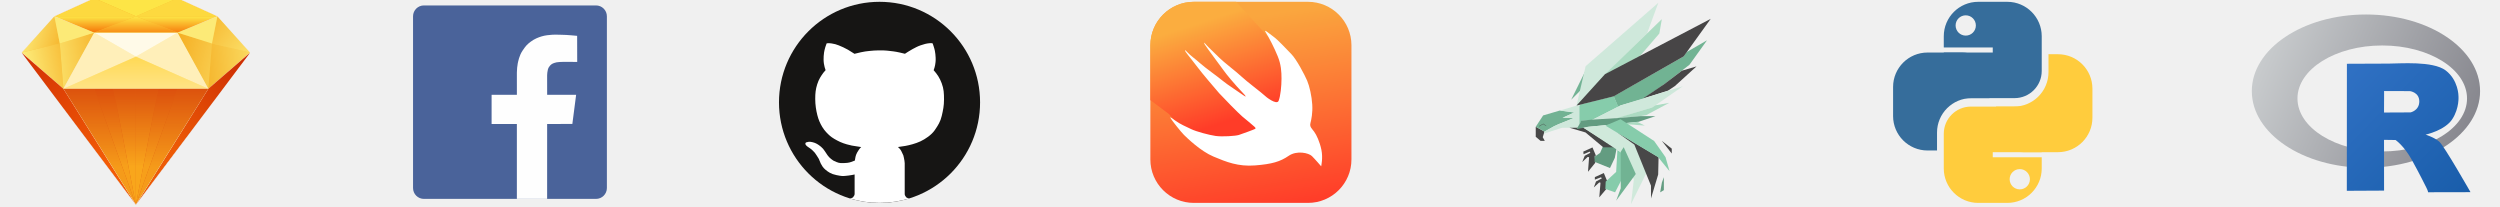
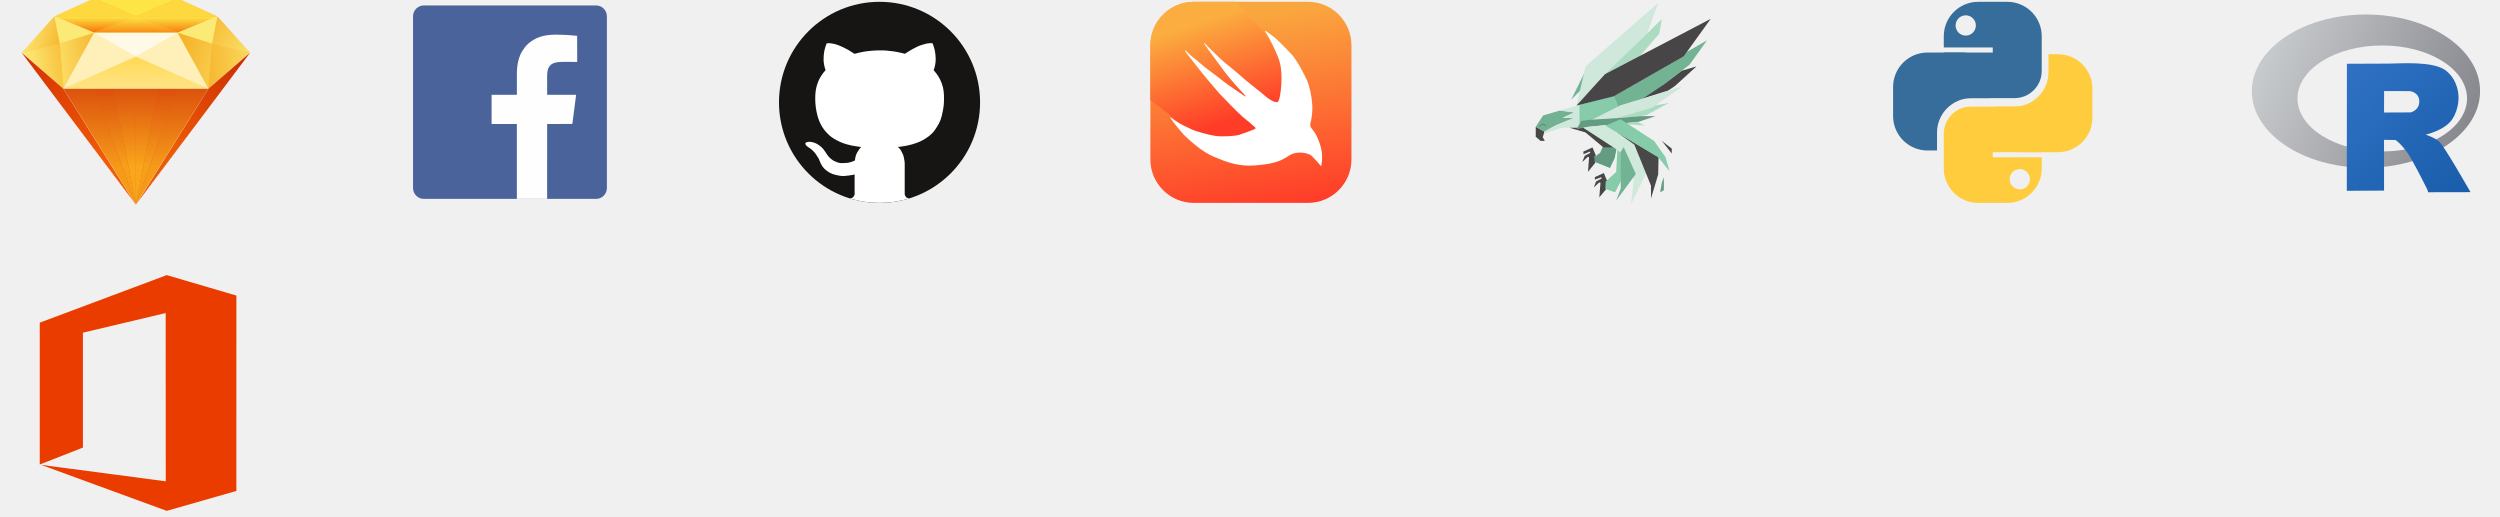
- <svg xmlns="http://www.w3.org/2000/svg" width="1380px" height="114px" viewBox="0 0 1380 114" version="1.1">
+ <svg xmlns="http://www.w3.org/2000/svg" width="1380px" height="285px" viewBox="0 0 1380 285" version="1.1">
  <defs>
    <linearGradient x1="50%" y1="227.264%" x2="50%" y2="0%" id="linearGradient-1">
      <stop stop-color="#BAB6B6" offset="0%" />
      <stop stop-color="#362C2C" offset="100%" />
    </linearGradient>
    <linearGradient x1="134.574%" y1="50%" x2="-9.55%" y2="19.28%" id="linearGradient-2">
      <stop stop-color="#CAC8C8" offset="0%" />
      <stop stop-color="#5A4F4F" offset="100%" />
    </linearGradient>
    <linearGradient x1="110.992%" y1="58.427%" x2="-17.392%" y2="30.12%" id="linearGradient-3">
      <stop stop-color="#E9E9E9" offset="0%" />
      <stop stop-color="#705454" offset="100%" />
    </linearGradient>
    <linearGradient x1="100%" y1="50%" x2="-14.812%" y2="76.896%" id="linearGradient-4">
      <stop stop-color="#D4CECE" offset="0%" />
      <stop stop-color="#554343" offset="100%" />
    </linearGradient>
    <linearGradient x1="214.156%" y1="94.552%" x2="0%" y2="7.921%" id="linearGradient-5">
      <stop stop-color="#CAC8C8" offset="0%" />
      <stop stop-color="#473D3D" offset="100%" />
    </linearGradient>
    <linearGradient x1="191.651%" y1="25.015%" x2="-45.546%" y2="50%" id="linearGradient-6">
      <stop stop-color="#E9E9E9" offset="0%" />
      <stop stop-color="#393232" offset="100%" />
    </linearGradient>
    <linearGradient x1="130.642%" y1="116.549%" x2="-19.066%" y2="20.993%" id="linearGradient-7">
      <stop stop-color="#D4CECE" offset="0%" />
      <stop stop-color="#625353" offset="100%" />
    </linearGradient>
    <linearGradient x1="50%" y1="0%" x2="50%" y2="100%" id="linearGradient-8">
      <stop stop-color="#D5D4D4" offset="0%" />
      <stop stop-color="#2C2727" offset="100%" />
    </linearGradient>
    <linearGradient x1="50%" y1="0%" x2="50%" y2="100%" id="linearGradient-9">
      <stop stop-color="#D5D4D4" offset="0%" />
      <stop stop-color="#1C1616" offset="100%" />
    </linearGradient>
    <linearGradient x1="50%" y1="0%" x2="50%" y2="100%" id="linearGradient-10">
      <stop stop-color="#DBD8D8" offset="0%" />
      <stop stop-color="#4D3F3F" offset="100%" />
    </linearGradient>
    <linearGradient x1="0%" y1="67.889%" x2="0%" y2="-28.647%" id="linearGradient-11">
      <stop stop-color="#DAD9D9" offset="0%" />
      <stop stop-color="#514949" offset="100%" />
    </linearGradient>
    <linearGradient x1="0%" y1="66.321%" x2="0%" y2="-27.664%" id="linearGradient-12">
      <stop stop-color="#E0DFDF" offset="0%" />
      <stop stop-color="#4C4141" offset="100%" />
    </linearGradient>
    <linearGradient x1="0%" y1="67.543%" x2="0%" y2="-27.437%" id="linearGradient-13">
      <stop stop-color="#E9E9E9" offset="0%" />
      <stop stop-color="#4C4545" offset="100%" />
    </linearGradient>
    <linearGradient x1="100%" y1="0%" x2="26.901%" y2="74.186%" id="linearGradient-14">
      <stop stop-color="#7A6969" offset="0%" />
      <stop stop-color="#DCC9C9" offset="100%" />
    </linearGradient>
    <linearGradient x1="34.146%" y1="63.532%" x2="100%" y2="0%" id="linearGradient-15">
      <stop stop-color="#CAC6C6" offset="0%" />
      <stop stop-color="#655B5B" offset="100%" />
    </linearGradient>
    <linearGradient x1="66.575%" y1="5.001%" x2="81.452%" y2="98.325%" id="linearGradient-16">
      <stop stop-color="#FAA63E" offset="0%" />
      <stop stop-color="#FF3D29" offset="100%" />
    </linearGradient>
    <linearGradient x1="35.075%" y1="16.017%" x2="57.687%" y2="87.81%" id="linearGradient-17">
      <stop stop-color="#FBAD3F" offset="0%" />
      <stop stop-color="#FF3C28" offset="100%" />
    </linearGradient>
    <linearGradient x1="3.44%" y1="31.948%" x2="100%" y2="59.245%" id="linearGradient-18">
      <stop stop-color="#C8CBCD" offset="0%" />
      <stop stop-color="#87878E" offset="100%" />
    </linearGradient>
    <linearGradient x1="0%" y1="0%" x2="100%" y2="100%" id="linearGradient-19">
      <stop stop-color="#3071C4" offset="0%" />
      <stop stop-color="#195DAA" offset="100%" />
    </linearGradient>
  </defs>
  <g id="All" stroke="none" stroke-width="1" fill="none" fill-rule="evenodd">
    <g id="All_logo">
      <g id="sketch" transform="translate(12, -1)">
        <g id="layer-1">
          <polygon id="Rectangle-1" fill="#FFE898" points="40 19 86 19 103 50 23 50" />
          <polygon id="Rectangle-2" fill="#F8CA4A" points="18 10 40 19 23 50 0 30" />
          <polygon id="Rectangle-2-Copy" fill="#F8CA4A" transform="translate(106, 30) scale(-1, 1) translate(-106, -30) " points="104 10 126 19 109 50 86 30" />
-           <polygon id="Polygon-1" fill="#FAB32A" points="86 8.8817842e-16 108 10 86 19 40 19 18 10 40 8.8817842e-16" />
+           <polygon id="Polygon-1" fill="#FAB32A" points="86 0 108 10 86 19 40 19 18 10 40 0" />
          <polygon id="Polygon-2" fill="#D33A04" points="0 30.159 23 50 63 114" />
          <polygon id="Polygon-2-Copy" fill="#D33A04" transform="translate(94.5, 72.07952) scale(-1, 1) translate(-94.5, -72.07952) " points="63 30.159 86 50 126 114" />
          <polygon id="Polygon-2-Copy-2" fill="#DE5B0F" transform="translate(63.006, 82) scale(-1, 1) translate(-63.006, -82) " points="23.012 50 103 50 63.012 114" />
        </g>
        <g id="layer-2" style="mix-blend-mode: overlay;">
          <g id="A" transform="translate(23, 19)">
            <polygon id="Polygon-5" fill="#ABA8A8" points="17 0 40 13.27 0 31" />
            <polygon id="Polygon-5-Copy" fill="#ABA8A8" transform="translate(60, 15.5) scale(-1, 1) translate(-60, -15.5) " points="57 0 80 13.27 40 31" />
            <polygon id="Polygon-5-Copy-2" fill="#E2E2E2" transform="translate(40, 6.634863) scale(-1, 1) translate(-40, -6.634863) " points="63 0 40 13.27 17 0" />
            <polygon id="Polygon-5-Copy-3" fill="url(#linearGradient-1)" transform="translate(40, 22.13486) scale(-1, 1) translate(-40, -22.13486) " points="80 31 40 13.27 0 31" />
          </g>
          <g id="B" transform="translate(0, 10)">
            <polygon id="Polygon-5-Copy-4" fill="url(#linearGradient-2)" transform="translate(30.5, 24.5) scale(-1, 1) translate(-30.5, -24.5) " points="38 40 21 9 40 15" />
            <polygon id="Polygon-5-Copy-5" fill="url(#linearGradient-3)" transform="translate(11.5, 27.5) scale(-1, 1) translate(-11.5, -27.5) " points="0 40 23 20 2 15" />
            <polygon id="Polygon-5-Copy-6" fill="url(#linearGradient-4)" transform="translate(10.5, 10) scale(-1, 1) translate(-10.5, -10) " points="3 0 21 20 2.22044605e-16 15" />
            <polygon id="Polygon-5-Copy-7" fill="#CDCDCD" transform="translate(29, 7.5) scale(-1, 1) translate(-29, -7.5) " points="40 0 18 9 37 15" />
          </g>
          <g id="C" transform="translate(106, 30) scale(-1, 1) translate(-106, -30) translate(86, 10)">
            <polygon id="Polygon-5-Copy-4" fill="url(#linearGradient-5)" transform="translate(30.5, 24.5) scale(-1, 1) translate(-30.5, -24.5) " points="38 40 21 9 40 15" />
            <polygon id="Polygon-5-Copy-5" fill="url(#linearGradient-6)" transform="translate(11.5, 27.5) scale(-1, 1) translate(-11.5, -27.5) " points="0 40 23 20 2 15" />
            <polygon id="Polygon-5-Copy-6" fill="url(#linearGradient-7)" transform="translate(10.5, 10) scale(-1, 1) translate(-10.5, -10) " points="3 0 21 20 2.22044605e-16 15" />
            <polygon id="Polygon-5-Copy-7" fill="#CDCDCD" transform="translate(29, 7.5) scale(-1, 1) translate(-29, -7.5) " points="40 0 18 9 37 15" />
          </g>
          <g id="D" transform="translate(18, 0)">
            <polygon id="Polygon-5-Copy-8" fill="url(#linearGradient-8)" transform="translate(67.5, 14.5) scale(-1, 1) translate(-67.5, -14.5) " points="90 10 67 19 45 10" />
            <polygon id="Polygon-5-Copy-9" fill="#C1C0C0" transform="translate(67.5, 5) scale(-1, 1) translate(-67.5, -5) " points="90 10 67 0 45 10" />
            <polygon id="Polygon-5-Copy-10" fill="#D4D4D4" transform="translate(45, 5) scale(-1, 1) translate(-45, -5) " points="45 10 22 -1.11022302e-16 68 -1.11022302e-16" />
-             <polygon id="Polygon-5-Copy-11" fill="#C1C0C0" transform="translate(22.5, 5) scale(-1, 1) translate(-22.5, -5) " points="2.84217095e-14 10 45 10 23 -1.11022302e-16" />
-             <polygon id="Polygon-5-Copy-12" fill="url(#linearGradient-9)" transform="translate(22.5, 14.5) scale(-1, 1) translate(-22.5, -14.5) " points="2.84217095e-14 10 45 10 23 19" />
+             <polygon id="Polygon-5-Copy-11" fill="#C1C0C0" transform="translate(22.5, 5) scale(-1, 1) translate(-22.5, -5) " points="2.64697796e-23 10 45 10 23 -1.11022302e-16" />
+             <polygon id="Polygon-5-Copy-12" fill="url(#linearGradient-9)" transform="translate(22.5, 14.5) scale(-1, 1) translate(-22.5, -14.5) " points="2.64697796e-23 10 45 10 23 19" />
            <polygon id="Polygon-5-Copy-13" fill="url(#linearGradient-10)" transform="translate(45, 14.5) scale(-1, 1) translate(-45, -14.5) " points="45 10 22 19 68 19" />
          </g>
          <g id="E" transform="translate(23, 50)">
-             <polygon id="Polygon-5-Copy-14" fill="url(#linearGradient-11)" transform="translate(20, 32) scale(-1, 1) translate(-20, -32) " points="-2.84217094e-14 64 23 0 40 0" />
+             <polygon id="Polygon-5-Copy-14" fill="url(#linearGradient-11)" transform="translate(20, 32) scale(-1, 1) translate(-20, -32) " points="0 64 23 0 40 0" />
            <polygon id="Polygon-5-Copy-15" fill="url(#linearGradient-12)" transform="translate(28.5, 32) scale(-1, 1) translate(-28.5, -32) " points="17 64 40 0 29.391 0" />
            <polygon id="Polygon-5-Copy-16" fill="url(#linearGradient-13)" transform="translate(33.80442, 32) scale(-1, 1) translate(-33.80442, -32) " points="27.609 64 27.609 0 40 0" />
            <polygon id="Polygon-5-Copy-19" fill="url(#linearGradient-11)" points="40 64 63 0 80 0" />
            <polygon id="Polygon-5-Copy-18" fill="url(#linearGradient-12)" points="40 64 63 0 52.391 0" />
            <polygon id="Polygon-5-Copy-17" fill="url(#linearGradient-13)" points="40 64 40 0 52.391 0" />
          </g>
          <g id="F" transform="translate(0, 30)">
-             <polygon id="Polygon-5-Copy-20" fill="url(#linearGradient-14)" transform="translate(31.5, 42) scale(-1, 1) translate(-31.5, -42) " points="-2.84217094e-14 84 63 0 40 20" />
+             <polygon id="Polygon-5-Copy-20" fill="url(#linearGradient-14)" transform="translate(31.5, 42) scale(-1, 1) translate(-31.5, -42) " points="0 84 63 0 40 20" />
            <polygon id="Polygon-5-Copy-21" fill="url(#linearGradient-15)" points="63 84 126 0 103 20" />
          </g>
        </g>
      </g>
      <g id="facebook" transform="translate(228, 3)">
        <rect id="Rectangle-4" fill="#4A639A" x="0" y="0" width="107" height="106.79" rx="6" />
        <polygon id="Path-1" fill="#FEFEFE" points="57.313 106.783 57.31 65.444 43.366 65.44 43.364 49.327 57.312 49.326 90.024 49.329 87.938 65.416 74.021 65.445 74.014 106.762" />
        <path d="M74.031,50.333 L74.012,38.977 C74.012,38.977 73.97,35.553 75.027,34.002 C76.083,32.451 76.943,32.097 78.026,31.728 C79.11,31.36 79.318,31.378 81.035,31.216 C82.752,31.053 90.617,31.201 90.617,31.201 L90.579,16.788 C90.579,16.788 84.998,16.201 82.024,16.201 C79.05,16.201 78.924,16.048 77.009,16.162 C75.094,16.276 72.876,16.515 71.023,17.073 C69.17,17.631 67.041,18.453 65.009,19.975 C62.977,21.497 62.282,22.217 60.425,24.99 C58.567,27.764 58.041,30.961 57.795,32.011 C57.55,33.062 57.315,35.611 57.315,37.02 C57.315,38.429 57.319,50.313 57.319,50.313 L74.031,50.333 Z" id="Path-2" fill="#FEFEFE" />
      </g>
      <g id="github" transform="translate(430, 1)">
        <path d="M55.5,111 C86.152,111 111,86.152 111,55.5 C111,24.848 86.152,0 55.5,0 C24.848,0 0,24.848 0,55.5 C0,86.152 24.848,111 55.5,111 Z" id="Oval-1" fill="#161514" />
        <path d="M38.974,108.498 C40.183,108.491 40.768,108.013 40.937,107.807 C41.39,107.25 41.75,106.68 41.75,106.018 L41.75,95.304 C40.98,95.489 39.828,95.718 38.231,95.918 C34.868,96.34 34.584,96.211 31.637,95.635 C28.69,95.059 27.097,93.864 25.676,92.698 C24.255,91.531 23.618,90.298 23.073,89.284 C22.528,88.271 22.216,87.01 21.84,86.451 C21.464,85.893 20.221,83.801 19.768,83.304 C19.315,82.806 18.074,81.469 17.215,80.936 C16.356,80.404 15.07,79.497 14.82,79.02 C14.57,78.543 14.488,78.543 14.596,78.064 C14.704,77.585 15.287,77.452 16.37,77.284 C17.452,77.116 19.669,77.658 20.98,78.439 C22.292,79.22 24.165,80.54 25.306,82.449 C26.447,84.357 27.322,85.373 27.696,85.776 C28.07,86.179 29.279,87.235 29.946,87.608 C30.612,87.98 32.782,89.022 34.115,89.022 C35.448,89.022 35.988,89.068 37.646,88.899 C39.304,88.731 40.476,88.152 41.631,87.717 C41.713,87.687 41.796,87.656 41.881,87.627 C41.952,87.044 42.044,86.485 42.141,86.075 C42.347,85.205 42.386,84.126 44.152,81.573 C44.564,80.976 44.979,80.526 45.394,80.181 C45.074,80.132 41.298,79.555 40.251,79.363 C39.158,79.161 36.065,78.42 33.748,77.35 C31.431,76.28 29.336,75.026 28.134,73.977 C26.932,72.928 25.155,71.189 23.897,69.091 C22.64,66.993 21.806,65.064 21.153,62.488 C20.5,59.912 20.007,56.89 20.007,53.609 C20.007,50.328 20.24,48.327 21.09,45.556 C21.94,42.785 23.318,40.744 24.56,39.084 C24.943,38.574 25.348,38.117 25.726,37.729 C25.726,37.729 25.725,37.728 25.725,37.727 C25.567,37.294 25.456,36.983 25.197,36.057 C24.937,35.131 24.622,33.426 24.622,31.985 C24.622,30.545 24.655,29.508 24.88,27.973 C24.99,27.228 25.259,26.045 25.575,25.008 C25.911,23.907 26.29,22.972 26.29,22.972 L26.504,22.914 C26.504,22.914 26.966,22.82 27.697,22.836 C28.08,22.844 28.537,22.911 29.041,22.975 C30.509,23.16 31.733,23.553 32.963,24.029 C34.193,24.504 36.738,25.645 38.059,26.442 C39.381,27.239 41.633,28.676 41.633,28.676 L41.619,28.716 C43.185,28.299 47.021,27.339 49.806,27.14 C53.385,26.883 51.406,26.889 55.04,26.807 C58.674,26.725 60.905,27.08 63.117,27.351 C65.319,27.62 67.992,28.307 69.53,28.679 C69.779,28.513 72.291,26.847 73.701,26.115 C75.186,25.344 76.343,24.654 78.157,24.019 C79.97,23.384 81.383,23.01 82.978,22.854 C84.573,22.698 84.836,22.991 84.836,22.991 C84.836,22.991 85.768,25.589 86.038,26.988 C86.309,28.386 86.381,29.265 86.481,30.915 C86.58,32.565 86.312,34.225 86.175,34.966 C86.038,35.707 85.625,37.208 85.388,37.694 C85.382,37.706 85.372,37.719 85.357,37.734 C85.371,37.75 85.385,37.766 85.399,37.782 C87.413,40.062 88.669,41.921 89.826,44.984 C90.983,48.048 91.097,50.535 91.097,53.977 C91.097,57.419 90.565,59.893 89.839,63.006 C89.113,66.119 87.803,68.223 85.987,70.853 C84.17,73.484 80.756,75.784 78.042,77.044 C75.328,78.305 71.998,79.132 69.852,79.528 C68.728,79.735 67.266,79.95 65.684,80.157 C66.454,80.801 67.142,81.601 67.603,82.569 C68.865,85.218 68.618,84.493 68.95,86.075 C69.227,87.391 69.355,88.185 69.39,89 L69.4,89 L69.4,106.018 C69.4,106.691 69.593,107.026 70.151,107.807 C70.34,108.072 71.08,108.446 72.041,108.493 C66.817,110.122 61.261,111 55.5,111 C49.745,111 44.194,110.124 38.974,108.498 Z" id="Combined-Shape" fill="#FFFFFF" />
      </g>
      <g id="swift" transform="translate(635, 1)">
        <rect id="Rectangle-6" fill="url(#linearGradient-16)" x="0" y="0" width="111" height="111" rx="24" />
-         <path d="M0,54.276 L10.371,62.034 C16.775,70.142 26.77,75.422 38,75.422 C43.308,75.422 50.493,74.38 55,72.326 C58.7,70.64 61.987,67.838 64.843,65.065 C71.176,58.912 73,50.389 73,41 C73,33.199 70.295,26.011 65.747,20.274 L65.81,20.201 L47.337,5.32907052e-15 L24,0 C10.744,0 0,10.745 0,24 L0,54.276 Z" id="Combined-Shape" fill="url(#linearGradient-17)" />
+         <path d="M-5.77315973e-15,54.276 L10.371,62.034 C16.775,70.142 26.77,75.422 38,75.422 C43.308,75.422 50.493,74.38 55,72.326 C58.7,70.64 61.987,67.838 64.843,65.065 C71.176,58.912 73,50.389 73,41 C73,33.199 70.295,26.011 65.747,20.274 L65.81,20.201 L47.337,2.66453526e-15 L24,0 C10.744,0 -7.10542736e-15,10.745 -7.10542736e-15,24 L-7.10542736e-15,54.276 Z" id="Combined-Shape" fill="url(#linearGradient-17)" />
        <path d="M94.287,90.796 C94.287,90.796 95.347,86.187 94.421,81.722 C93.495,77.256 91.749,73.536 90.425,71.709 C89.102,69.883 87.835,69.044 88.361,66.955 C88.888,64.865 89.639,61.393 89.364,56.719 C89.09,52.045 87.838,46.563 86.557,43.55 C85.276,40.537 80.729,31.773 77.745,28.772 C74.76,25.77 70.456,20.994 67.898,19.193 C65.339,17.392 62.043,14.29 63.853,17.16 C65.663,20.03 68.35,25.288 70.268,29.975 C72.187,34.661 72.393,38.509 72.393,42.454 C72.393,46.4 71.833,52.201 70.78,54.682 C69.728,57.164 63.689,52.452 62.806,51.506 C61.922,50.56 52.975,43.82 50.325,41.284 C47.674,38.748 40.362,33.208 38.192,30.99 C36.022,28.772 31.819,24.906 31.001,23.897 C30.184,22.887 28.886,21.673 30.112,23.668 C31.339,25.663 38.962,35.745 40.517,37.958 C42.072,40.171 46.649,45.574 47.813,46.783 C48.976,47.993 51.384,50.632 51.924,51.215 C52.464,51.797 53.336,53.079 51.216,51.506 C49.096,49.933 42.204,45.539 39.953,43.609 C37.703,41.68 30.116,36.316 27.615,34.029 C25.114,31.742 22.039,29.649 20.497,27.905 C18.955,26.161 18.812,26.588 19.512,27.68 C20.212,28.772 25.379,35.074 26.612,36.824 C27.846,38.575 36.091,48.33 37.946,50.415 C39.8,52.5 48.856,61.733 50.729,63.288 C52.602,64.843 56.457,68.001 57.41,68.906 C58.363,69.812 58.116,69.905 57.763,70.171 C57.41,70.436 50.566,72.953 48.814,73.509 C47.063,74.065 39.686,74.577 36.007,74.043 C32.328,73.509 25.343,71.633 22.534,70.27 C19.725,68.906 16.474,67.594 13.556,65.441 C10.637,63.288 10.774,63.535 11.327,64.488 C11.88,65.441 16.831,71.773 18.543,73.457 C20.256,75.141 27.709,82.438 34.828,85.415 C41.947,88.392 48.42,91.045 57.79,90.311 C67.16,89.578 71.711,88.208 76.32,85.034 C80.93,81.859 87.462,83.455 89.19,85.164 C90.918,86.873 94.287,90.796 94.287,90.796 Z" id="Path-7" fill="#FFFFFF" />
      </g>
      <g id="phalcon" transform="translate(847, 1)">
        <polygon id="Polygon-31-Copy-2" fill="#73B395" points="35.141 39.187 54.115 20.681 60.368 11.792 29.056 36.275 20.281 54.064" />
        <polygon id="Polygon-31-Copy-3" fill="#CFE8DB" points="39.096 39.986 58.537 20.991 62.222 17.388 68.402 0.529 28.268 35.527 23.224 57.275" />
        <polygon id="Polygon-31-Copy" fill="#ACDBC2" points="38.974 39.93 70.335 9.565 68.957 17.494 58.322 29.877 23.224 57.275" />
        <polygon id="Polygon-31-Copy-4" fill="#71B393" points="47.689 57.136 59.903 53.587 71.972 45.277 85.614 34.714 95.266 21.249 84.102 27.691 82.289 30.183 43.721 52.14 46.157 57.96" />
        <polygon id="Polygon-31-Copy-5" fill="#474546" points="73.749 49.028 77.528 46.509 89.483 35.636 81.42 38.02 71.735 45.386 59.761 53.44" />
        <polygon id="Polygon-37" fill="#474747" points="0.727 68.97 5.545 71.637 4.596 74.721 5.727 76.768 3.401 76.768 0.727 74.495" />
        <polygon id="Polygon-37-Copy" fill="#72B293" points="0.727 68.97 5.545 71.637 11.051 68.572 13.459 67.496 22.025 64.016 15.569 64.016 22.025 61.08 14.006 60.016 4.803 62.72" />
        <polygon id="Polygon-37-Copy-2" fill="#CFE8DB" points="5.246 72.745 5.545 71.637 11.051 68.572 13.459 67.496 22.025 64.016 15.569 64.016 22.025 61.08 14.011 60.024 25.267 56.716 24.826 57.635 24.826 67.496 23.693 69.551 15.215 69.551" />
        <polygon id="Polygon-37-Copy-3" fill="#86CCAB" points="26.096 65.61 31.884 65.214 46.31 57.876 43.788 52.105 25.267 56.716 24.826 57.635 24.826 67.496" />
        <polygon id="Polygon-41" fill="#CFE8DB" points="47.465 57.218 81.937 46.604 65.122 58.314 46.156 64.14 31.822 65.18" />
        <polygon id="Polygon-43" fill="#ACDBC2" points="66.822 57.111 74.356 55.782 61.701 62.573 57.482 63.262 45.191 64.271 64.967 58.344" />
        <polygon id="Polygon-55" fill="#474747" points="29.41 85.631 26.382 88.45 27.761 84.995 30.857 83.342 30.532 82.675 27.111 84.128 26.993 82.675 32.049 80.383 33.986 84.995 33.286 84.995 33.563 88.88 29.571 93.837 30.185 85.777" />
        <polygon id="Polygon-46-Copy" fill="#639C81" points="45.344 81.044 44.506 79.891 37.79 79.891 36.254 83.412 33.22 85.473 33.22 88.351 41.709 91.767 44.374 86.137" />
        <polygon id="Polygon-44" fill="#474747" points="27.075 69.51 44.209 80.328 38.031 80.328 28.175 72.107 19.336 69.51" />
        <polygon id="Polygon-41-Copy" fill="#639C81" points="23.296 70.282 29.619 69.029 57.625 66.197 66.789 63.121 58.415 63.121 56.3 63.315 46.156 64.14 32.292 65.003 25.908 65.574" />
        <polygon id="Polygon-52" fill="#474546" points="70.361 76.795 75.812 81.042 75.812 83.742" />
        <polygon id="Polygon-52-Copy" fill="#639C81" points="71.453 96.797 70.367 99.767 69.409 105.178 71.453 103.95" />
        <polygon id="Polygon-54" fill="#474747" points="33.361 96.761 38.303 94.51 41.212 101.511 35.801 107.948 36.481 99.844 35.801 99.698 32.779 102.473 33.997 99.188 37.219 97.457 36.772 96.854 33.361 98.167" />
        <polygon id="Polygon-48" fill="#86CCAB" points="45.811 81.827 53.791 87.13 44.525 105.169 39.145 103.284 39.344 99.244 45.113 93.874" />
        <polygon id="Polygon-44-Copy" fill="#D0E9DB" points="27.075 69.51 47.636 83.019 54.886 98.013 53.318 111.668 63.289 91.506 55.113 78.785 40.167 67.976 29.359 69.017" />
        <polygon id="Polygon-48-Copy" fill="#71B393" points="49.287 80.243 55.953 95.051 45.113 109.777 47.648 102.965 47.648 82.785" />
        <polygon id="Polygon-50" fill="#ACDBC2" points="56.793 66.272 60.935 68.306 46.489 67.289" />
        <polygon id="Polygon-51" fill="#484848" points="55.172 78.864 45.49 71.939 68.529 85.803 68.314 95.331 64.348 108.549 64.348 101.48" />
        <polygon id="Polygon-52" fill="#86CCAB" points="47.557 64.818 66.087 76.83 72.37 85.751 74.585 93.498 68.274 85.751 39.22 68.351" />
        <polygon id="Polygon-31" fill="#474546" points="38.974 39.93 97.326 9.387 82.391 30.128 43.773 52.181 23.224 57.275" />
        <polygon id="Rectangle-9" fill="#454646" points="2.499 68.621 4.914 67.261 6.595 68.524 6.468 68.621 4.862 67.5 2.612 68.819" />
      </g>
      <g id="python" transform="translate(1044, 0)">
        <g id="half" transform="translate(28.9661, 29.91597)" fill="#FFCC3D">
          <path d="M54.068,54.101 L54.068,28.916 L15.007,28.916 C6.711,28.916 0,35.634 0,43.921 L0,63.077 C0,73.571 8.509,82.084 19.005,82.084 L35.063,82.084 C45.56,82.084 54.068,73.574 54.068,63.077 L54.068,56.899 L27.034,56.899 L27.034,54.101 L54.068,54.101 Z M41.949,74.622 C45.038,74.622 47.542,72.116 47.542,69.025 C47.542,65.934 45.038,63.429 41.949,63.429 C38.86,63.429 36.356,65.934 36.356,69.025 C36.356,72.116 38.86,74.622 41.949,74.622 Z" id="Combined-Shape" />
          <path d="M28.882,28.916 L28.882,39.077 C28.882,47.373 35.6,54.084 43.887,54.084 L63.043,54.084 C73.537,54.084 82.05,45.575 82.05,35.079 L82.05,19.022 C82.05,8.524 73.54,0.017 63.043,0.017 L57.797,0.017 L57.797,9.909 C57.797,20.406 49.289,28.916 38.791,28.916 L28.882,28.916 Z" id="Combined-Shape" />
        </g>
        <g id="half-copy" transform="translate(41.5339, 41.58403) scale(-1, -1) translate(-41.5339, -41.58403) translate(0.033898, 0.084034)" fill="#366D9B">
          <path d="M54.068,54.101 L54.068,28.916 L15.007,28.916 C6.711,28.916 -4.26325641e-14,35.634 -4.26325641e-14,43.921 L-4.26325641e-14,63.077 C-4.26325641e-14,73.571 8.509,82.084 19.005,82.084 L35.063,82.084 C45.56,82.084 54.068,73.574 54.068,63.077 L54.068,56.899 L27.034,56.899 L27.034,54.101 L54.068,54.101 Z M41.949,74.622 C45.038,74.622 47.542,72.116 47.542,69.025 C47.542,65.934 45.038,63.429 41.949,63.429 C38.86,63.429 36.356,65.934 36.356,69.025 C36.356,72.116 38.86,74.622 41.949,74.622 Z" id="Combined-Shape" />
          <path d="M28.882,28.916 L28.882,39.077 C28.882,47.373 35.6,54.084 43.887,54.084 L63.043,54.084 C73.537,54.084 82.05,45.575 82.05,35.079 L82.05,19.022 C82.05,8.524 73.54,0.017 63.043,0.017 L57.797,0.017 L57.797,9.909 C57.797,20.406 49.289,28.916 38.791,28.916 L28.882,28.916 Z" id="Combined-Shape" />
        </g>
      </g>
      <g id="r" transform="translate(1243, 8)">
        <path d="M63,84.6 C97.794,84.6 126,65.662 126,42.3 C126,18.938 97.794,0 63,0 C28.206,0 0,18.938 0,42.3 C0,65.662 28.206,84.6 63,84.6 Z M72,75.6 C97.847,75.6 118.8,62.504 118.8,46.35 C118.8,30.196 97.847,17.1 72,17.1 C46.153,17.1 25.2,30.196 25.2,46.35 C25.2,62.504 46.153,75.6 72,75.6 Z" id="Combined-Shape" fill="url(#linearGradient-18)" />
        <path d="M52.488,27.203 L52.442,97.324 L73.006,97.215 L72.979,69.195 L79.346,69.287 C79.346,69.287 83.938,72.349 88.313,80.245 C92.688,88.14 95.224,93.345 96.297,95.459 C97.37,97.574 97.298,98.12 97.298,98.12 L120.718,98.071 C120.718,98.071 106.205,72.588 103.491,70.203 C100.777,67.819 95.931,66.319 95.931,66.319 C95.931,66.319 106.569,64.022 110.638,57.804 C114.707,51.587 114.074,44.937 114.074,44.937 C114.074,44.937 114.054,36.227 107.008,30.876 C99.962,25.526 81.493,27.109 75.625,27.109 C69.757,27.109 52.488,27.203 52.488,27.203 Z M73.028,42.249 L72.984,54.116 L87.617,54.046 C87.617,54.046 92.45,53.051 92.45,47.978 C92.45,42.906 87.29,42.298 87.29,42.298 L73.028,42.249 Z" id="Combined-Shape" fill="url(#linearGradient-19)" />
      </g>
+       <g id="office" transform="translate(21, 151)" fill="#EB3C00">
+         <path d="M0.944,105.404 L0.944,27.111 L71.028,0.857 L109.488,12.149 L109.47,119.999 L71.026,130.994 L1.651,105.596 L70.495,114.678 L70.46,21.799 L24.779,32.641 L24.777,96.061 L0.944,105.404 Z" id="Path-10" />
+       </g>
    </g>
  </g>
</svg>
